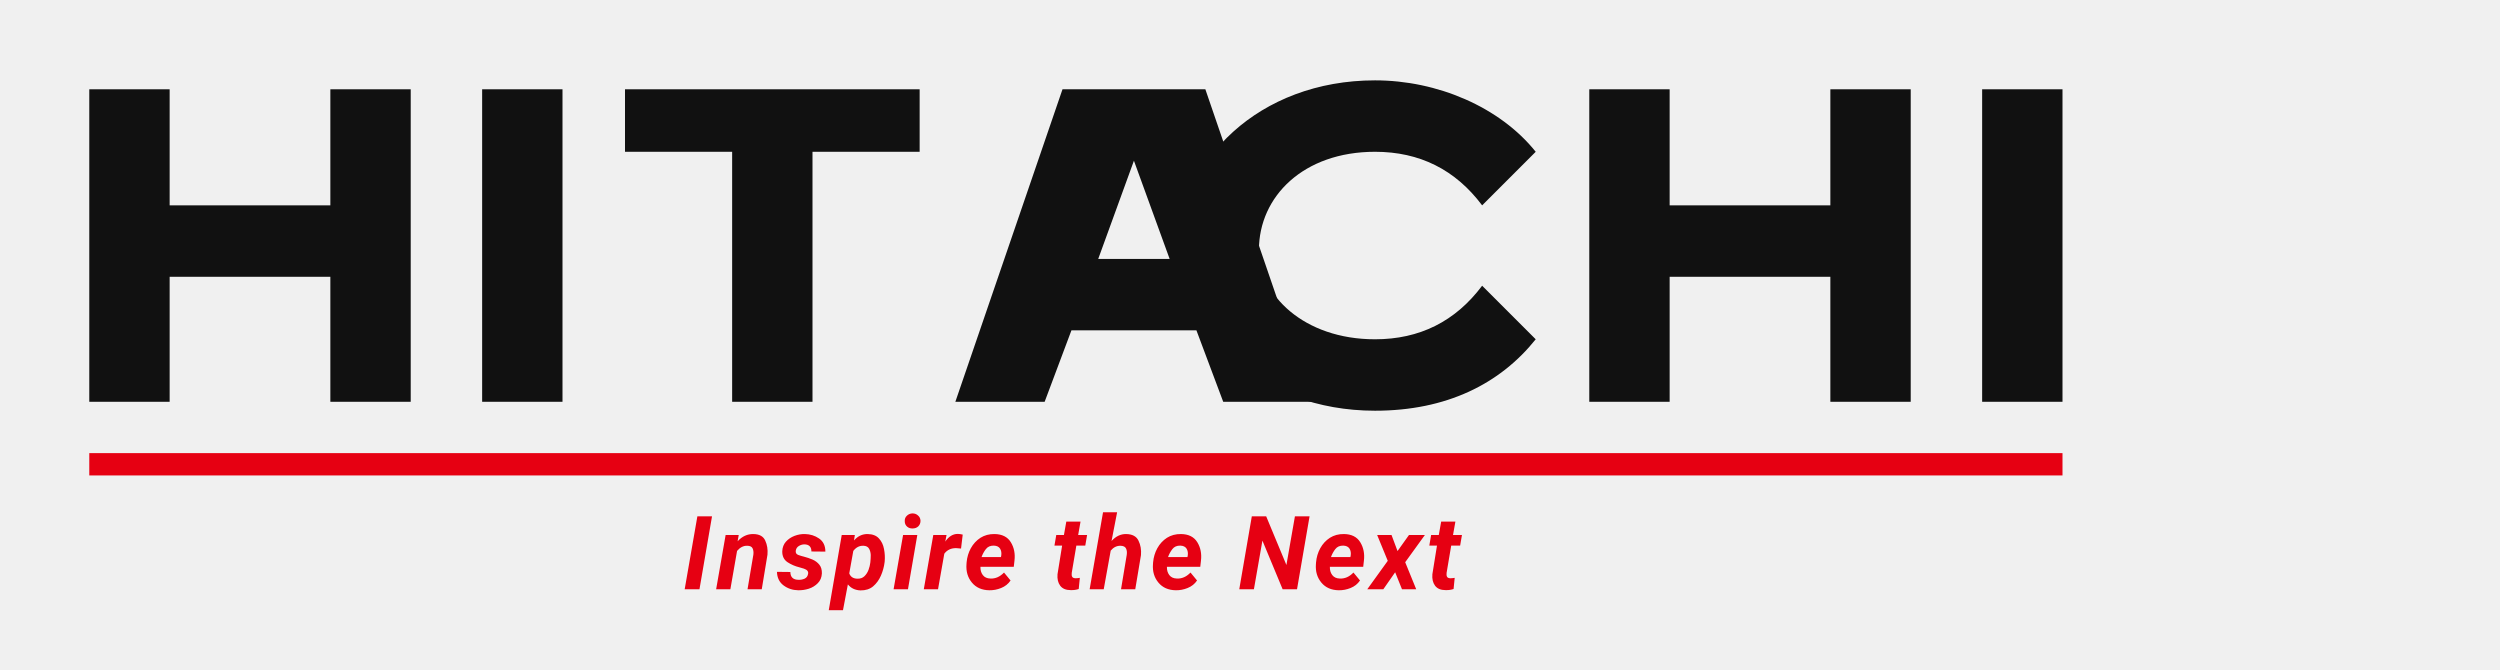
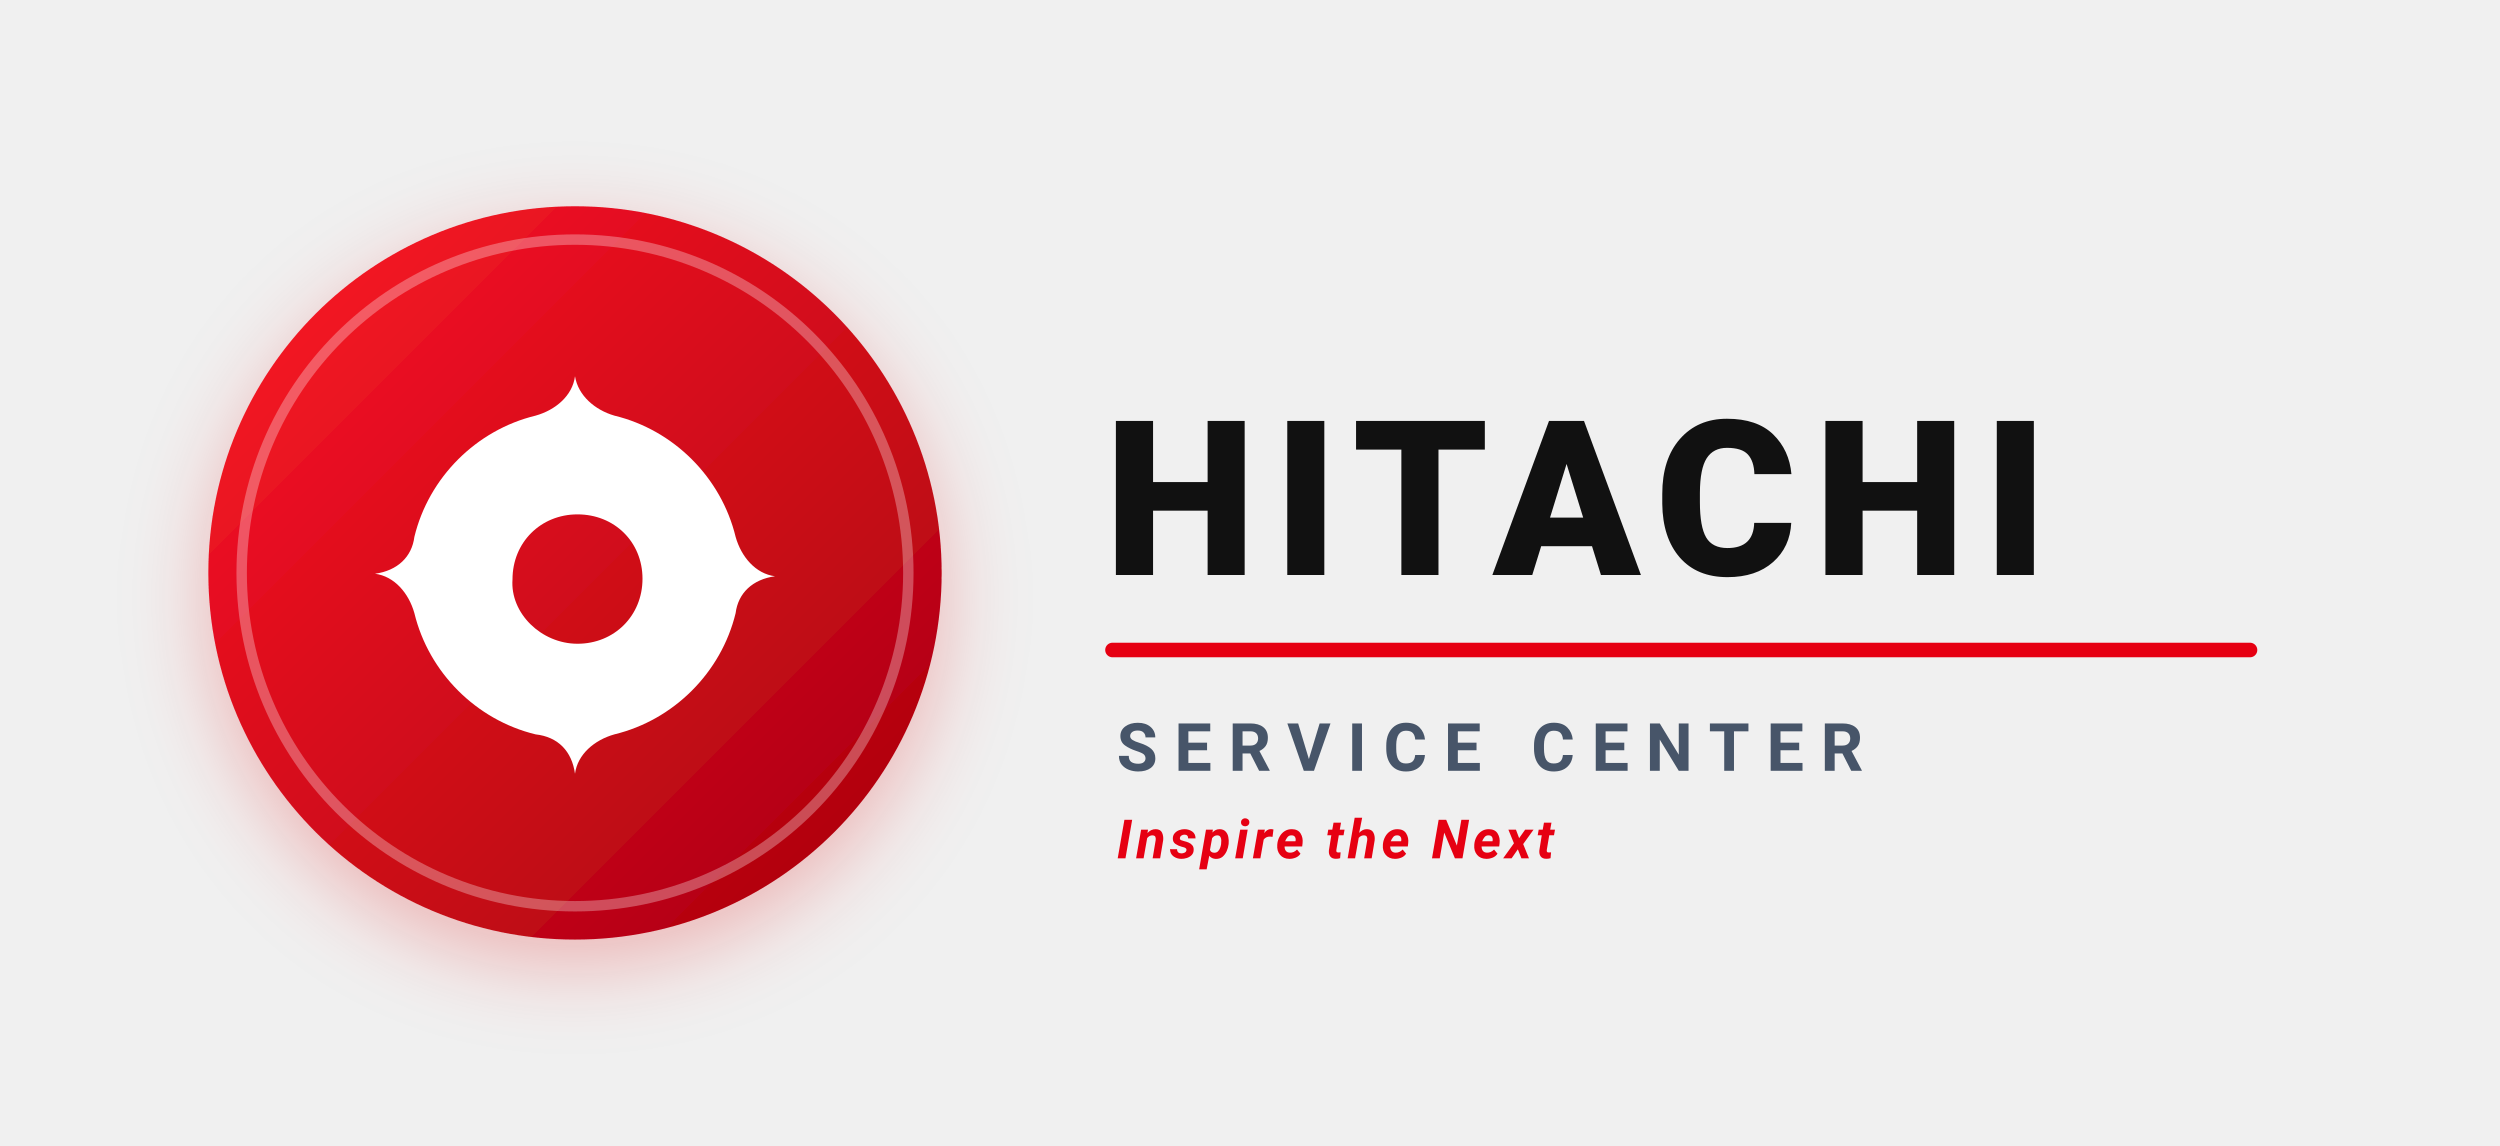
- <svg xmlns="http://www.w3.org/2000/svg" viewBox="0 0 280 75" width="280" height="75">
-   <g fill="#111111">
-     <path d="M 10 10 V 45 H 19 V 31 H 37 V 45 H 46 V 10 H 37 V 23 H 19 V 10 Z" />
-     <path d="M 54 10 V 45 H 63 V 10 Z" />
-     <path d="M 70 10 V 17 H 82 V 45 H 91 V 17 H 103 V 10 Z" />
-     <path d="M 119 10 L 107 45 H 117 L 120 37 H 134 L 137 45 H 147 L 135 10 Z M 123 29 L 127 18 L 131 29 Z" />
-     <path d="M 172 17 C 168 12 161 9 154 9 C 141 9 132 18 132 28 C 132 37 141 46 154 46 C 162 46 168 43 172 38 L 166 32 C 163 36 159 38 154 38 C 146 38 141 33 141 28 C 141 22 146 17 154 17 C 159 17 163 19 166 23 Z" />
-     <path d="M 178 10 V 45 H 187 V 31 H 205 V 45 H 214 V 10 H 205 V 23 H 187 V 10 Z" />
-     <path d="M 222 10 V 45 H 231 V 10 Z" />
+ <svg xmlns="http://www.w3.org/2000/svg" width="600" height="275" viewBox="0 0 600 275">
+   <defs>
+     <linearGradient id="hitGrad" x1="0%" y1="0%" x2="100%" y2="100%">
+       <stop offset="0%" stop-color="#FF1728" />
+       <stop offset="100%" stop-color="#A5000C" />
+     </linearGradient>
+     <filter id="hitShadow" x="-20%" y="-20%" width="140%" height="140%">
+       <feDropShadow dx="0" dy="6" stdDeviation="10" flood-color="#E60012" flood-opacity="0.25" />
+     </filter>
+   </defs>
+   <circle cx="138" cy="137.5" r="88" fill="url(#hitGrad)" filter="url(#hitShadow)" />
+   <circle cx="138" cy="137.5" r="80" fill="none" stroke="rgba(255,255,255,0.3)" stroke-width="2.5" />
+   <g transform="matrix(1.5 0 0 1.5 90 90)" fill="#ffffff">
+     <path d="M38.3 6.5c9.5 2.3 17.1 9.9 19.4 19.4.9 3.2 3.2 5.9 6.3 6.3-3.6.5-5.9 2.7-6.3 5.9-2.3 9.5-9.9 17.1-19.4 19.4-3.2.9-5.9 3.2-6.3 6.3-.5-3.6-2.7-5.9-6.3-6.3-9.5-2.3-17.1-9.9-19.4-19.4-.9-3.2-3.2-5.9-6.3-6.3 3.6-.5 5.9-2.7 6.3-5.9 2.3-9.5 9.9-17.1 19.4-19.4 3.2-.9 5.9-3.2 6.3-6.3.5 3.1 3.2 5.4 6.3 6.3zm-5.9 36.5c5.9 0 10.4-4.5 10.4-10.4S38.3 22.3 32.4 22.3s-10.4 4.5-10.4 10.4c-.4 5.4 4.6 10.3 10.4 10.3z" />
  </g>
-   <line x1="10" y1="52" x2="231" y2="52" stroke="#E60012" stroke-width="2.5" />
-   <text x="120" y="66" font-family="'Segoe UI', Roboto, Helvetica, Arial, sans-serif" font-weight="600" font-style="italic" font-size="11.5" fill="#E60012" text-anchor="middle" letter-spacing="0.5">Inspire the Next</text>
+   <text x="265" y="138" font-family="'Segoe UI', Roboto, Helvetica, Arial, sans-serif" font-weight="900" font-size="52" fill="#111111" letter-spacing="4">HITACHI</text>
+   <line x1="267" y1="156" x2="540" y2="156" stroke="#E60012" stroke-width="3.5" stroke-linecap="round" />
+   <text x="268" y="185" font-family="'Segoe UI', Roboto, Helvetica, Arial, sans-serif" font-weight="700" font-size="16" fill="#475569" letter-spacing="4">SERVICE CENTER</text>
+   <text x="268" y="206" font-family="'Segoe UI', Roboto, Helvetica, Arial, sans-serif" font-style="italic" font-weight="600" font-size="13" fill="#E60012" letter-spacing="1">Inspire the Next</text>
</svg>
